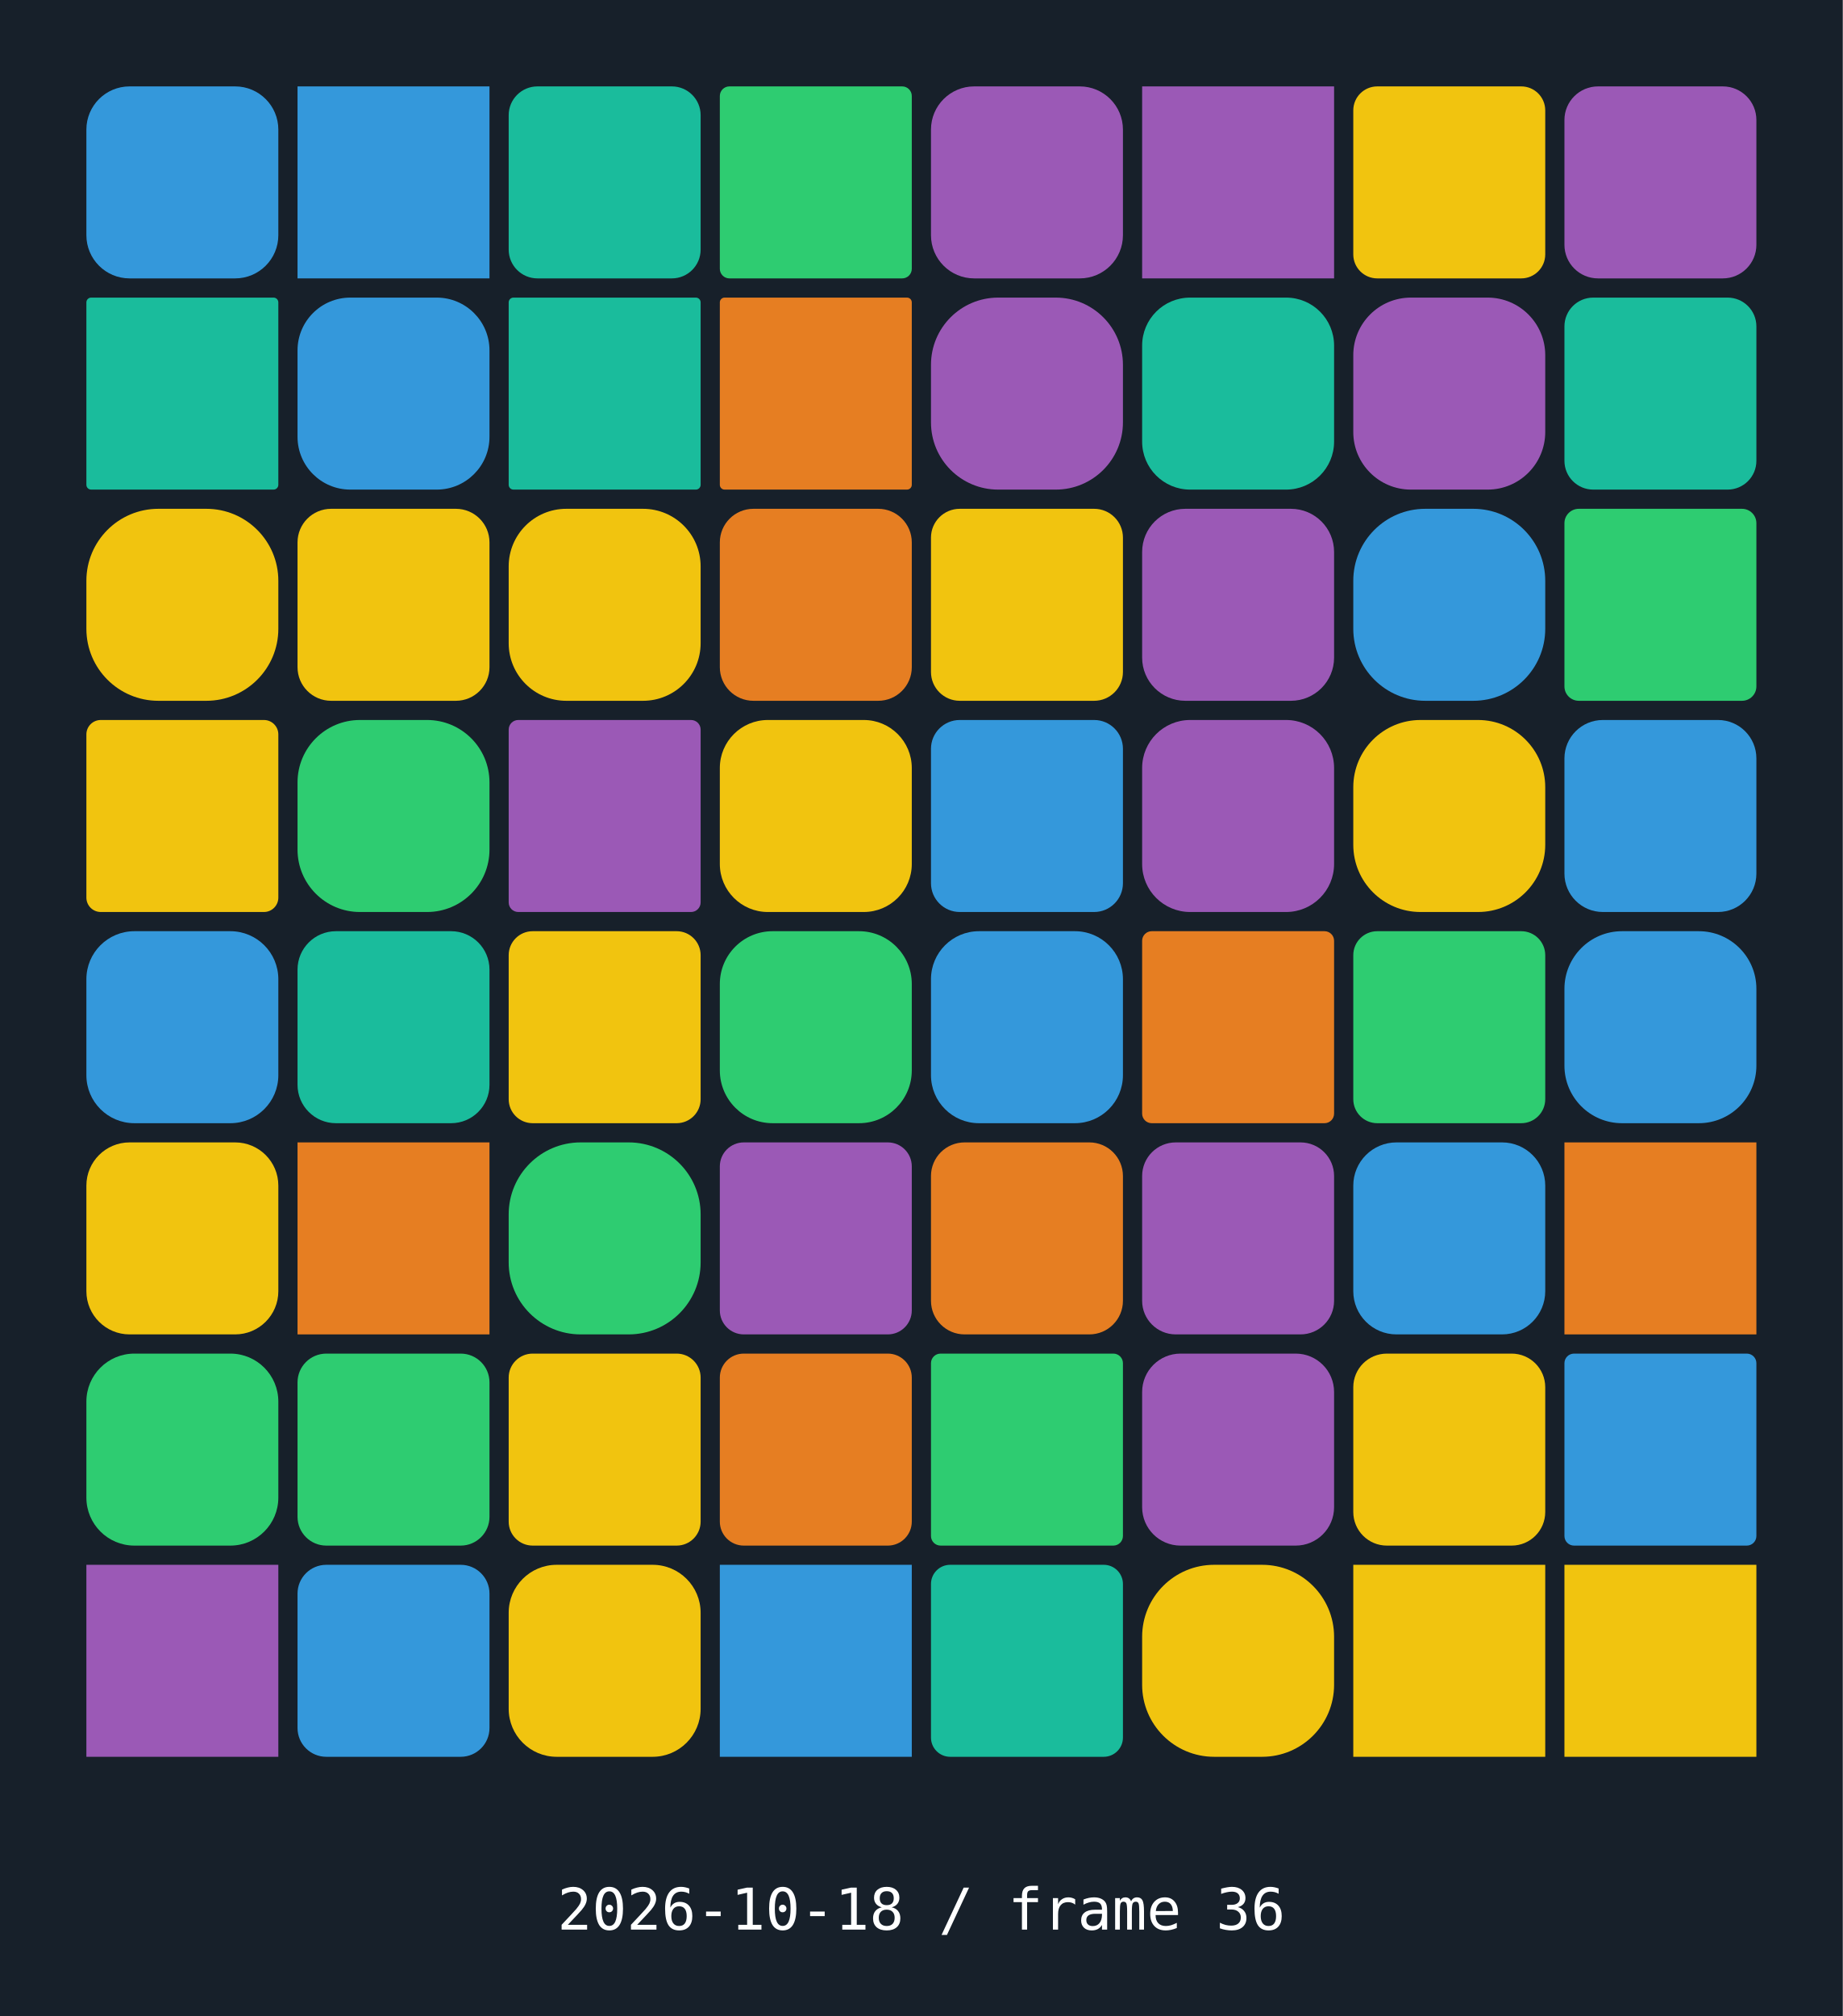
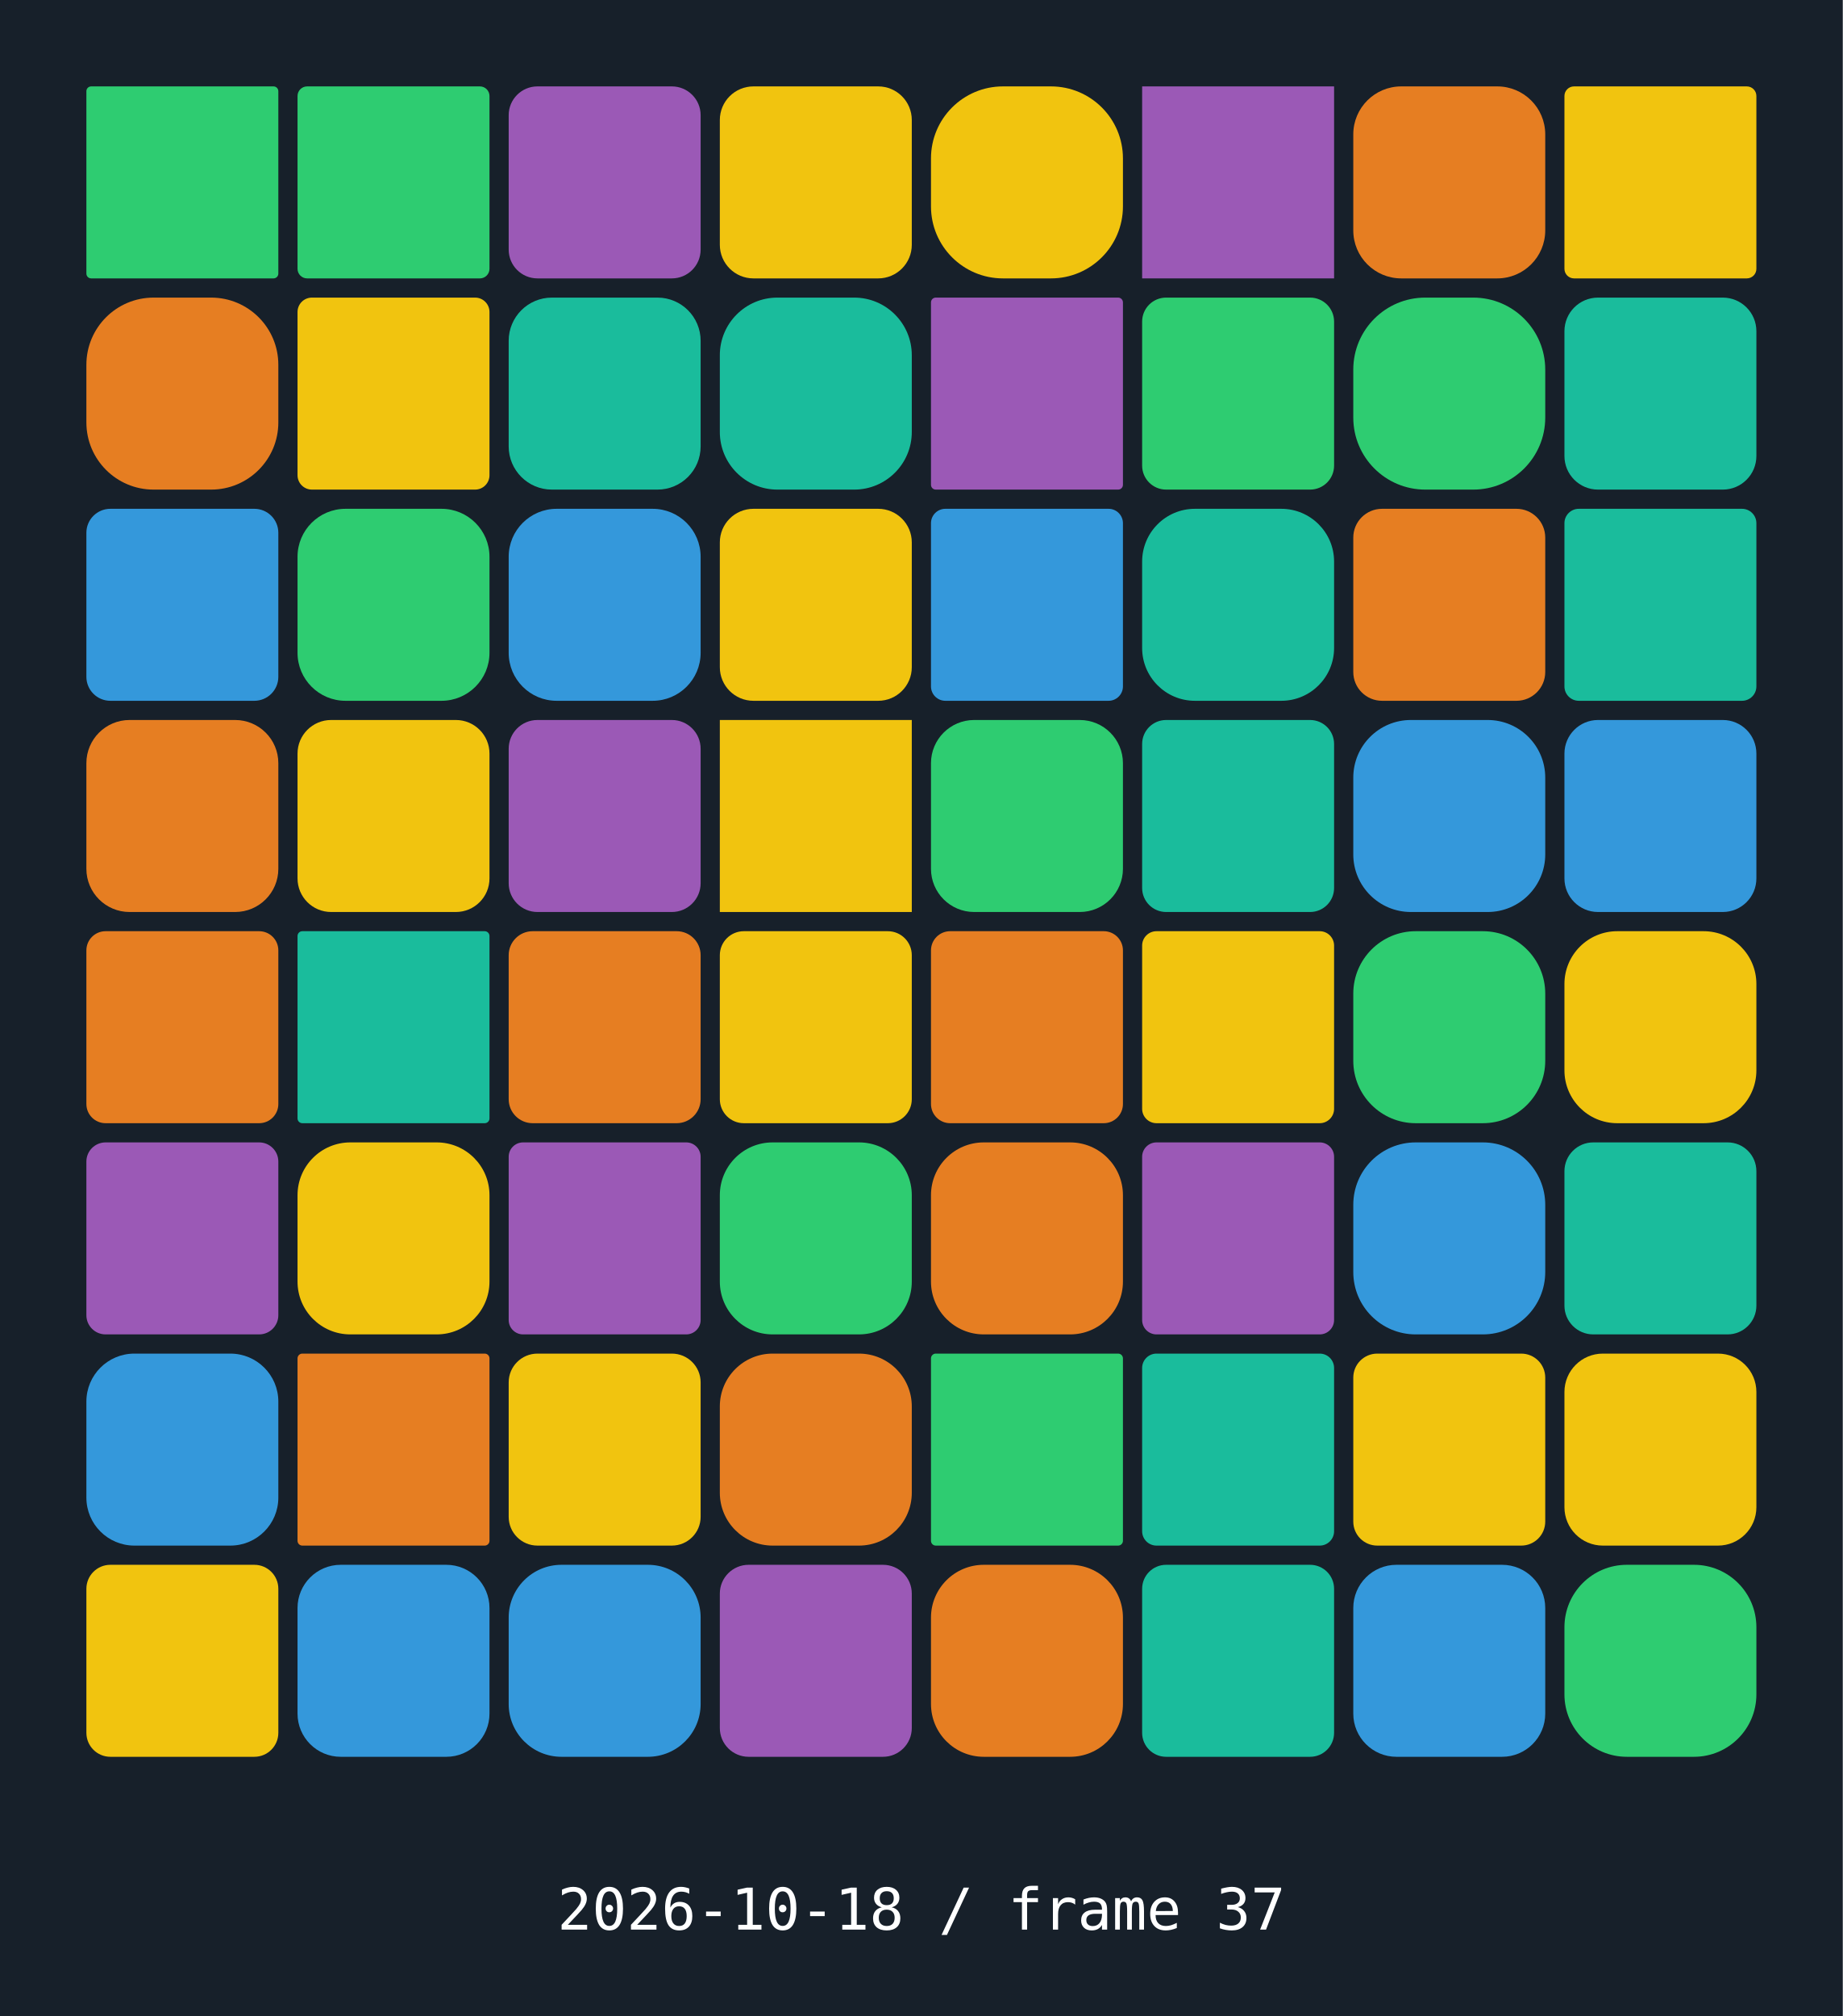
<svg xmlns="http://www.w3.org/2000/svg" width="384" height="420" viewBox="0 0 384 420">
  <rect width="384" height="420" fill="#17202a" />
-   <rect x="18" y="18" width="40" height="40" rx="9" fill="#3498db" />
-   <rect x="62" y="18" width="40" height="40" rx="0" fill="#3498db" />
-   <rect x="106" y="18" width="40" height="40" rx="6" fill="#1abc9c" />
-   <rect x="150" y="18" width="40" height="40" rx="2" fill="#2ecc71" />
-   <rect x="194" y="18" width="40" height="40" rx="9" fill="#9b59b6" />
+   <rect x="18" y="18" width="40" height="40" rx="1" fill="#2ecc71" />
+   <rect x="62" y="18" width="40" height="40" rx="2" fill="#2ecc71" />
+   <rect x="106" y="18" width="40" height="40" rx="6" fill="#9b59b6" />
+   <rect x="150" y="18" width="40" height="40" rx="7" fill="#f1c40f" />
+   <rect x="194" y="18" width="40" height="40" rx="15" fill="#f1c40f" />
  <rect x="238" y="18" width="40" height="40" rx="0" fill="#9b59b6" />
-   <rect x="282" y="18" width="40" height="40" rx="5" fill="#f1c40f" />
-   <rect x="326" y="18" width="40" height="40" rx="7" fill="#9b59b6" />
-   <rect x="18" y="62" width="40" height="40" rx="1" fill="#1abc9c" />
-   <rect x="62" y="62" width="40" height="40" rx="11" fill="#3498db" />
-   <rect x="106" y="62" width="40" height="40" rx="1" fill="#1abc9c" />
-   <rect x="150" y="62" width="40" height="40" rx="1" fill="#e67e22" />
-   <rect x="194" y="62" width="40" height="40" rx="14" fill="#9b59b6" />
-   <rect x="238" y="62" width="40" height="40" rx="10" fill="#1abc9c" />
-   <rect x="282" y="62" width="40" height="40" rx="12" fill="#9b59b6" />
-   <rect x="326" y="62" width="40" height="40" rx="6" fill="#1abc9c" />
-   <rect x="18" y="106" width="40" height="40" rx="15" fill="#f1c40f" />
-   <rect x="62" y="106" width="40" height="40" rx="7" fill="#f1c40f" />
-   <rect x="106" y="106" width="40" height="40" rx="12" fill="#f1c40f" />
-   <rect x="150" y="106" width="40" height="40" rx="7" fill="#e67e22" />
-   <rect x="194" y="106" width="40" height="40" rx="6" fill="#f1c40f" />
-   <rect x="238" y="106" width="40" height="40" rx="9" fill="#9b59b6" />
-   <rect x="282" y="106" width="40" height="40" rx="15" fill="#3498db" />
-   <rect x="326" y="106" width="40" height="40" rx="3" fill="#2ecc71" />
-   <rect x="18" y="150" width="40" height="40" rx="3" fill="#f1c40f" />
-   <rect x="62" y="150" width="40" height="40" rx="13" fill="#2ecc71" />
-   <rect x="106" y="150" width="40" height="40" rx="2" fill="#9b59b6" />
-   <rect x="150" y="150" width="40" height="40" rx="10" fill="#f1c40f" />
-   <rect x="194" y="150" width="40" height="40" rx="6" fill="#3498db" />
-   <rect x="238" y="150" width="40" height="40" rx="10" fill="#9b59b6" />
-   <rect x="282" y="150" width="40" height="40" rx="14" fill="#f1c40f" />
-   <rect x="326" y="150" width="40" height="40" rx="8" fill="#3498db" />
-   <rect x="18" y="194" width="40" height="40" rx="10" fill="#3498db" />
-   <rect x="62" y="194" width="40" height="40" rx="8" fill="#1abc9c" />
-   <rect x="106" y="194" width="40" height="40" rx="5" fill="#f1c40f" />
-   <rect x="150" y="194" width="40" height="40" rx="11" fill="#2ecc71" />
-   <rect x="194" y="194" width="40" height="40" rx="10" fill="#3498db" />
-   <rect x="238" y="194" width="40" height="40" rx="2" fill="#e67e22" />
-   <rect x="282" y="194" width="40" height="40" rx="5" fill="#2ecc71" />
-   <rect x="326" y="194" width="40" height="40" rx="12" fill="#3498db" />
-   <rect x="18" y="238" width="40" height="40" rx="9" fill="#f1c40f" />
-   <rect x="62" y="238" width="40" height="40" rx="0" fill="#e67e22" />
-   <rect x="106" y="238" width="40" height="40" rx="15" fill="#2ecc71" />
-   <rect x="150" y="238" width="40" height="40" rx="5" fill="#9b59b6" />
-   <rect x="194" y="238" width="40" height="40" rx="7" fill="#e67e22" />
-   <rect x="238" y="238" width="40" height="40" rx="7" fill="#9b59b6" />
-   <rect x="282" y="238" width="40" height="40" rx="9" fill="#3498db" />
-   <rect x="326" y="238" width="40" height="40" rx="0" fill="#e67e22" />
-   <rect x="18" y="282" width="40" height="40" rx="10" fill="#2ecc71" />
-   <rect x="62" y="282" width="40" height="40" rx="6" fill="#2ecc71" />
-   <rect x="106" y="282" width="40" height="40" rx="5" fill="#f1c40f" />
-   <rect x="150" y="282" width="40" height="40" rx="5" fill="#e67e22" />
-   <rect x="194" y="282" width="40" height="40" rx="2" fill="#2ecc71" />
-   <rect x="238" y="282" width="40" height="40" rx="8" fill="#9b59b6" />
-   <rect x="282" y="282" width="40" height="40" rx="7" fill="#f1c40f" />
-   <rect x="326" y="282" width="40" height="40" rx="2" fill="#3498db" />
-   <rect x="18" y="326" width="40" height="40" rx="0" fill="#9b59b6" />
-   <rect x="62" y="326" width="40" height="40" rx="6" fill="#3498db" />
-   <rect x="106" y="326" width="40" height="40" rx="10" fill="#f1c40f" />
-   <rect x="150" y="326" width="40" height="40" rx="0" fill="#3498db" />
-   <rect x="194" y="326" width="40" height="40" rx="4" fill="#1abc9c" />
-   <rect x="238" y="326" width="40" height="40" rx="15" fill="#f1c40f" />
-   <rect x="282" y="326" width="40" height="40" rx="0" fill="#f1c40f" />
-   <rect x="326" y="326" width="40" height="40" rx="0" fill="#f1c40f" />
-   <text x="192" y="402" text-anchor="middle" fill="#ffffff" font-family="monospace">2026-10-18 / frame 36</text>
+   <rect x="282" y="18" width="40" height="40" rx="10" fill="#e67e22" />
+   <rect x="326" y="18" width="40" height="40" rx="2" fill="#f1c40f" />
+   <rect x="18" y="62" width="40" height="40" rx="14" fill="#e67e22" />
+   <rect x="62" y="62" width="40" height="40" rx="3" fill="#f1c40f" />
+   <rect x="106" y="62" width="40" height="40" rx="9" fill="#1abc9c" />
+   <rect x="150" y="62" width="40" height="40" rx="12" fill="#1abc9c" />
+   <rect x="194" y="62" width="40" height="40" rx="1" fill="#9b59b6" />
+   <rect x="238" y="62" width="40" height="40" rx="5" fill="#2ecc71" />
+   <rect x="282" y="62" width="40" height="40" rx="15" fill="#2ecc71" />
+   <rect x="326" y="62" width="40" height="40" rx="7" fill="#1abc9c" />
+   <rect x="18" y="106" width="40" height="40" rx="5" fill="#3498db" />
+   <rect x="62" y="106" width="40" height="40" rx="10" fill="#2ecc71" />
+   <rect x="106" y="106" width="40" height="40" rx="10" fill="#3498db" />
+   <rect x="150" y="106" width="40" height="40" rx="7" fill="#f1c40f" />
+   <rect x="194" y="106" width="40" height="40" rx="3" fill="#3498db" />
+   <rect x="238" y="106" width="40" height="40" rx="11" fill="#1abc9c" />
+   <rect x="282" y="106" width="40" height="40" rx="6" fill="#e67e22" />
+   <rect x="326" y="106" width="40" height="40" rx="3" fill="#1abc9c" />
+   <rect x="18" y="150" width="40" height="40" rx="9" fill="#e67e22" />
+   <rect x="62" y="150" width="40" height="40" rx="7" fill="#f1c40f" />
+   <rect x="106" y="150" width="40" height="40" rx="6" fill="#9b59b6" />
+   <rect x="150" y="150" width="40" height="40" rx="0" fill="#f1c40f" />
+   <rect x="194" y="150" width="40" height="40" rx="9" fill="#2ecc71" />
+   <rect x="238" y="150" width="40" height="40" rx="5" fill="#1abc9c" />
+   <rect x="282" y="150" width="40" height="40" rx="12" fill="#3498db" />
+   <rect x="326" y="150" width="40" height="40" rx="7" fill="#3498db" />
+   <rect x="18" y="194" width="40" height="40" rx="4" fill="#e67e22" />
+   <rect x="62" y="194" width="40" height="40" rx="1" fill="#1abc9c" />
+   <rect x="106" y="194" width="40" height="40" rx="5" fill="#e67e22" />
+   <rect x="150" y="194" width="40" height="40" rx="5" fill="#f1c40f" />
+   <rect x="194" y="194" width="40" height="40" rx="4" fill="#e67e22" />
+   <rect x="238" y="194" width="40" height="40" rx="3" fill="#f1c40f" />
+   <rect x="282" y="194" width="40" height="40" rx="13" fill="#2ecc71" />
+   <rect x="326" y="194" width="40" height="40" rx="11" fill="#f1c40f" />
+   <rect x="18" y="238" width="40" height="40" rx="4" fill="#9b59b6" />
+   <rect x="62" y="238" width="40" height="40" rx="11" fill="#f1c40f" />
+   <rect x="106" y="238" width="40" height="40" rx="3" fill="#9b59b6" />
+   <rect x="150" y="238" width="40" height="40" rx="11" fill="#2ecc71" />
+   <rect x="194" y="238" width="40" height="40" rx="11" fill="#e67e22" />
+   <rect x="238" y="238" width="40" height="40" rx="3" fill="#9b59b6" />
+   <rect x="282" y="238" width="40" height="40" rx="13" fill="#3498db" />
+   <rect x="326" y="238" width="40" height="40" rx="6" fill="#1abc9c" />
+   <rect x="18" y="282" width="40" height="40" rx="10" fill="#3498db" />
+   <rect x="62" y="282" width="40" height="40" rx="1" fill="#e67e22" />
+   <rect x="106" y="282" width="40" height="40" rx="6" fill="#f1c40f" />
+   <rect x="150" y="282" width="40" height="40" rx="11" fill="#e67e22" />
+   <rect x="194" y="282" width="40" height="40" rx="1" fill="#2ecc71" />
+   <rect x="238" y="282" width="40" height="40" rx="3" fill="#1abc9c" />
+   <rect x="282" y="282" width="40" height="40" rx="5" fill="#f1c40f" />
+   <rect x="326" y="282" width="40" height="40" rx="8" fill="#f1c40f" />
+   <rect x="18" y="326" width="40" height="40" rx="5" fill="#f1c40f" />
+   <rect x="62" y="326" width="40" height="40" rx="9" fill="#3498db" />
+   <rect x="106" y="326" width="40" height="40" rx="11" fill="#3498db" />
+   <rect x="150" y="326" width="40" height="40" rx="6" fill="#9b59b6" />
+   <rect x="194" y="326" width="40" height="40" rx="11" fill="#e67e22" />
+   <rect x="238" y="326" width="40" height="40" rx="5" fill="#1abc9c" />
+   <rect x="282" y="326" width="40" height="40" rx="9" fill="#3498db" />
+   <rect x="326" y="326" width="40" height="40" rx="13" fill="#2ecc71" />
+   <text x="192" y="402" text-anchor="middle" fill="#ffffff" font-family="monospace">2026-10-18 / frame 37</text>
</svg>
